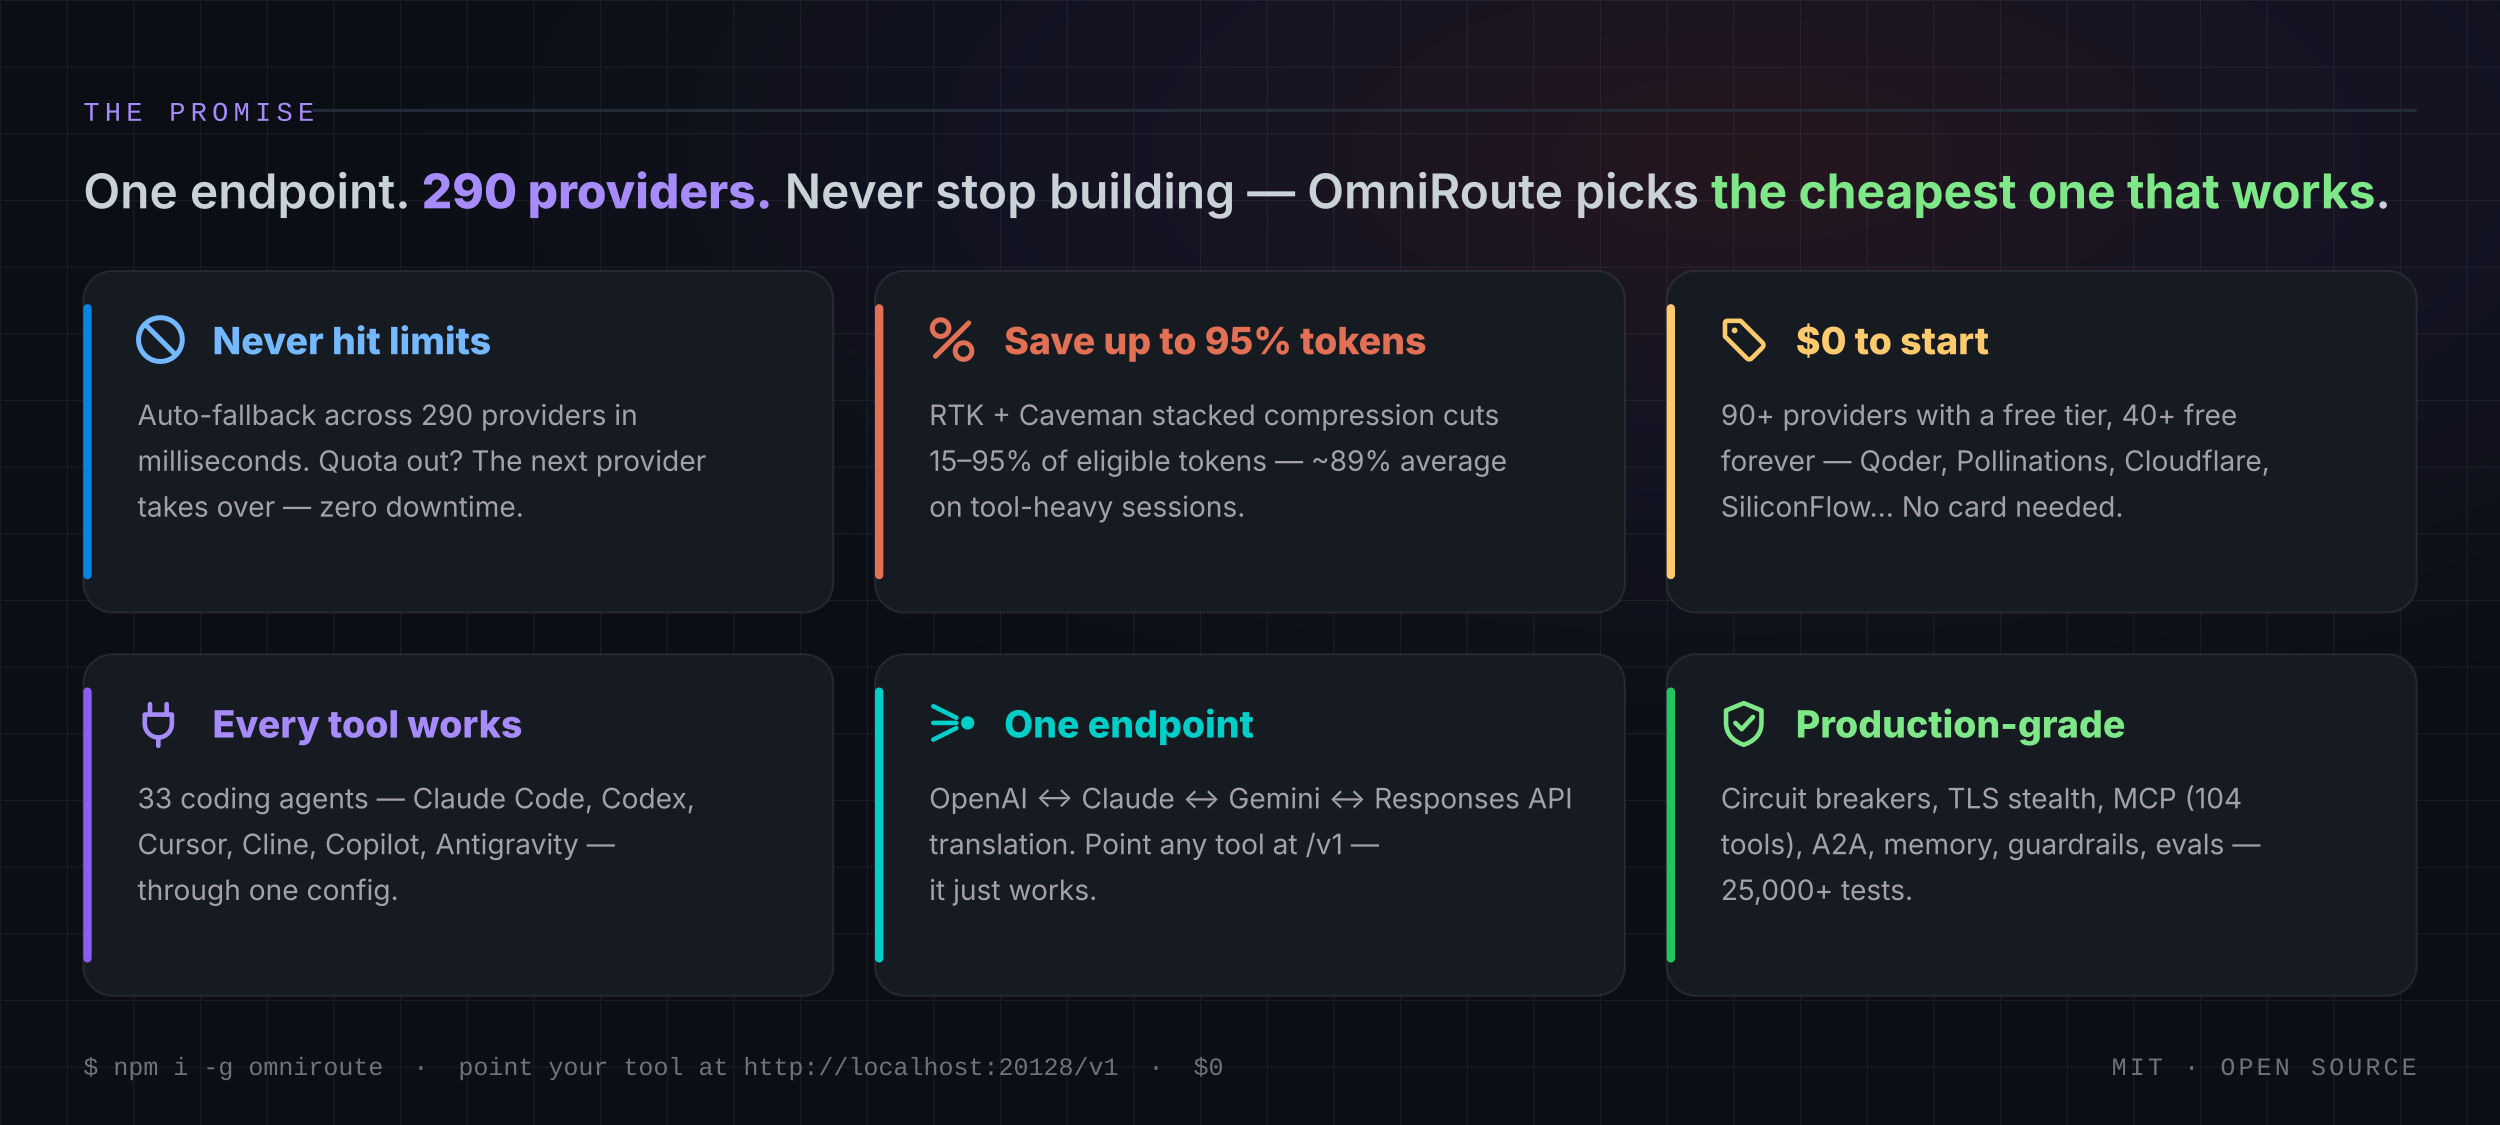
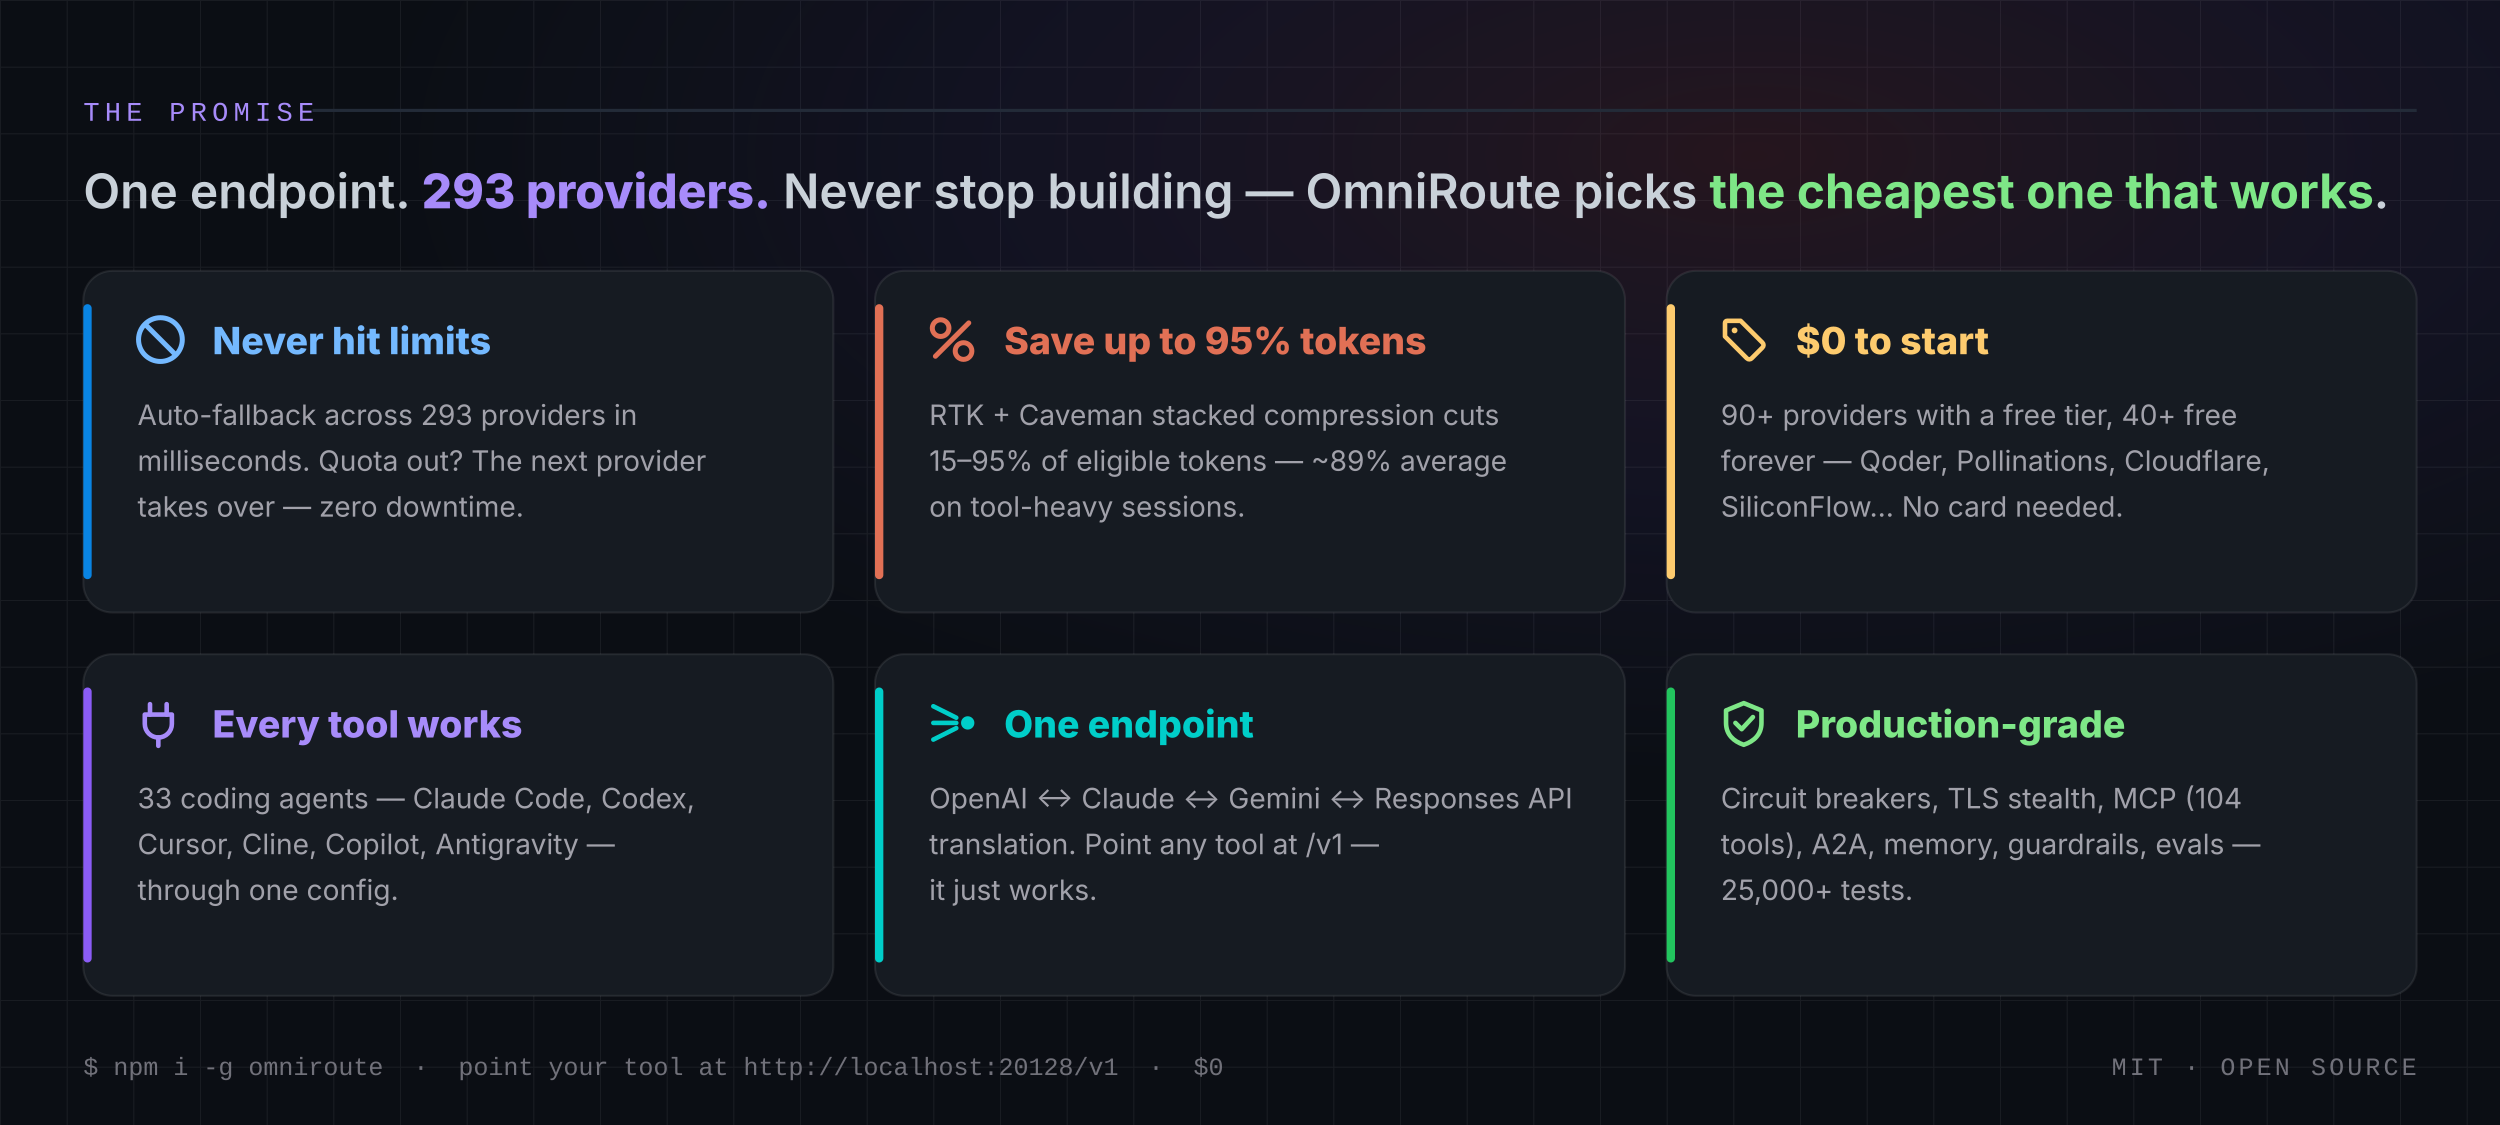
- <svg xmlns="http://www.w3.org/2000/svg" viewBox="0 0 1200 540" role="img" aria-label="The OmniRoute promise: one endpoint, 290 providers — never stop building, OmniRoute picks the cheapest one that works. Six pillars. Never hit limits: auto-fallback across 290 providers in milliseconds, quota out means the next provider takes over with zero downtime. Save up to 95 percent of tokens: RTK plus Caveman stacked compression cuts 15 to 95 percent of eligible tokens, about 89 percent average on tool-heavy sessions. Zero dollars to start: 90+ providers with a free tier, 40+ free forever — Qoder, Pollinations, Cloudflare, SiliconFlow — no card needed. Every tool works: 33 coding agents including Claude Code, Codex, Cursor, Cline, Copilot and Antigravity through one config. One endpoint: OpenAI, Claude, Gemini and Responses API translation — point any tool at /v1 and it just works. Production-grade: circuit breakers, TLS stealth, MCP with 104 tools, A2A, memory, guardrails, evals — 25,000+ tests.">
+ <svg xmlns="http://www.w3.org/2000/svg" viewBox="0 0 1200 540" role="img" aria-label="The OmniRoute promise: one endpoint, 293 providers — never stop building, OmniRoute picks the cheapest one that works. Six pillars. Never hit limits: auto-fallback across 293 providers in milliseconds, quota out means the next provider takes over with zero downtime. Save up to 95 percent of tokens: RTK plus Caveman stacked compression cuts 15 to 95 percent of eligible tokens, about 89 percent average on tool-heavy sessions. Zero dollars to start: 90+ providers with a free tier, 40+ free forever — Qoder, Pollinations, Cloudflare, SiliconFlow — no card needed. Every tool works: 33 coding agents including Claude Code, Codex, Cursor, Cline, Copilot and Antigravity through one config. One endpoint: OpenAI, Claude, Gemini and Responses API translation — point any tool at /v1 and it just works. Production-grade: circuit breakers, TLS stealth, MCP with 105 tools, A2A, memory, guardrails, evals — 25,000+ tests.">
  <defs>
    <pattern id="gridPaperP" width="32" height="32" patternUnits="userSpaceOnUse">
      <path d="M 32 0 L 0 0 0 32" fill="none" stroke="#ffffff" stroke-opacity="0.06" stroke-width="1" />
    </pattern>
    <radialGradient id="bgGlowP" cx="70%" cy="14%" r="55%">
      <stop offset="0%" stop-color="#e54d5e" stop-opacity="0.12" />
      <stop offset="55%" stop-color="#8b5cf6" stop-opacity="0.06" />
      <stop offset="100%" stop-color="#6366f1" stop-opacity="0" />
    </radialGradient>
  </defs>
  <rect width="1200" height="540" fill="#0b0e14" />
  <rect width="1200" height="540" fill="url(#gridPaperP)" />
  <rect width="1200" height="540" fill="url(#bgGlowP)" />
  <g>
    <text x="40" y="58" font-family="Consolas, 'Courier New', monospace" font-size="13" letter-spacing="2.5" fill="#a78bfa">THE PROMISE</text>
    <line x1="150" y1="53" x2="1160" y2="53" stroke="#232b38" stroke-width="1.5" />
  </g>
  <g>
-     <text x="40" y="100" font-family="Inter, 'Segoe UI', Arial, Helvetica, system-ui, sans-serif" font-size="23" font-weight="600" fill="#c9d1d9">One endpoint. <tspan fill="#a78bfa" font-weight="800">290 providers.</tspan> Never stop building — OmniRoute picks <tspan fill="#7ee787" font-weight="700">the cheapest one that works</tspan>.</text>
+     <text x="40" y="100" font-family="Inter, 'Segoe UI', Arial, Helvetica, system-ui, sans-serif" font-size="23" font-weight="600" fill="#c9d1d9">One endpoint. <tspan fill="#a78bfa" font-weight="800">293 providers.</tspan> Never stop building — OmniRoute picks <tspan fill="#7ee787" font-weight="700">the cheapest one that works</tspan>.</text>
  </g>
  <g font-family="Inter, 'Segoe UI', Arial, Helvetica, system-ui, sans-serif">
    <g>
      <rect x="40" y="130" width="360" height="164" rx="14" fill="#161b22" stroke="#ffffff" stroke-opacity="0.08" stroke-width="1" />
      <rect x="40" y="130" width="360" height="164" rx="14" fill="none" stroke="#74b9ff" stroke-width="1.5" opacity="0">
        <animate attributeName="opacity" values="0;0.9;0;0" keyTimes="0;0.055;0.12;1" dur="12s" begin="3s" repeatCount="indefinite" />
      </rect>
      <rect x="40" y="146" width="4" height="132" rx="2" fill="#0984e3" />
      <g transform="translate(66,152)" stroke="#74b9ff" stroke-width="2.4" fill="none" stroke-linecap="round">
        <circle cx="11" cy="11" r="10.5" />
        <line x1="3.9" y1="3.9" x2="18.1" y2="18.1" />
      </g>
      <text x="102" y="170" font-size="18" font-weight="800" fill="#74b9ff">Never hit limits</text>
-       <text x="66" y="204" font-size="13.5" fill="#a1a1aa">Auto-fallback across 290 providers in</text>
+       <text x="66" y="204" font-size="13.5" fill="#a1a1aa">Auto-fallback across 293 providers in</text>
      <text x="66" y="226" font-size="13.5" fill="#a1a1aa">milliseconds. Quota out? The next provider</text>
      <text x="66" y="248" font-size="13.5" fill="#a1a1aa">takes over — zero downtime.</text>
    </g>
    <g>
      <rect x="420" y="130" width="360" height="164" rx="14" fill="#161b22" stroke="#ffffff" stroke-opacity="0.08" stroke-width="1" />
      <rect x="420" y="130" width="360" height="164" rx="14" fill="none" stroke="#e17055" stroke-width="1.5" opacity="0">
        <animate attributeName="opacity" values="0;0;0.9;0;0" keyTimes="0;0.167;0.222;0.287;1" dur="12s" begin="3s" repeatCount="indefinite" />
      </rect>
      <rect x="420" y="146" width="4" height="132" rx="2" fill="#e17055" />
      <g transform="translate(446,152)" stroke="#e17055" stroke-width="2.4" fill="none" stroke-linecap="round">
        <circle cx="5.5" cy="5.5" r="4" />
        <circle cx="16.5" cy="16.5" r="4" />
        <line x1="19" y1="3" x2="3" y2="19" />
      </g>
      <text x="482" y="170" font-size="18" font-weight="800" fill="#e17055">Save up to 95% tokens</text>
      <text x="446" y="204" font-size="13.5" fill="#a1a1aa">RTK + Caveman stacked compression cuts</text>
      <text x="446" y="226" font-size="13.5" fill="#a1a1aa">15–95% of eligible tokens — ~89% average</text>
      <text x="446" y="248" font-size="13.5" fill="#a1a1aa">on tool-heavy sessions.</text>
    </g>
    <g>
      <rect x="800" y="130" width="360" height="164" rx="14" fill="#161b22" stroke="#ffffff" stroke-opacity="0.08" stroke-width="1" />
      <rect x="800" y="130" width="360" height="164" rx="14" fill="none" stroke="#fdcb6e" stroke-width="1.5" opacity="0">
        <animate attributeName="opacity" values="0;0;0.9;0;0" keyTimes="0;0.334;0.389;0.454;1" dur="12s" begin="3s" repeatCount="indefinite" />
      </rect>
      <rect x="800" y="146" width="4" height="132" rx="2" fill="#fdcb6e" />
      <g transform="translate(826,152)" stroke="#fdcb6e" stroke-width="2.2" fill="none" stroke-linecap="round" stroke-linejoin="round">
        <path d="M 2,9.5 L 2,3 A 1,1 0 0 1 3,2 L 9.5,2 L 20,12.5 A 1.6,1.6 0 0 1 20,14.8 L 14.8,20 A 1.6,1.6 0 0 1 12.5,20 Z" />
        <circle cx="6.6" cy="6.6" r="1.4" fill="#fdcb6e" stroke="none" />
      </g>
      <text x="862" y="170" font-size="18" font-weight="800" fill="#fdcb6e">$0 to start</text>
      <text x="826" y="204" font-size="13.5" fill="#a1a1aa">90+ providers with a free tier, 40+ free</text>
      <text x="826" y="226" font-size="13.5" fill="#a1a1aa">forever — Qoder, Pollinations, Cloudflare,</text>
      <text x="826" y="248" font-size="13.5" fill="#a1a1aa">SiliconFlow… No card needed.</text>
    </g>
    <g>
      <rect x="40" y="314" width="360" height="164" rx="14" fill="#161b22" stroke="#ffffff" stroke-opacity="0.08" stroke-width="1" />
      <rect x="40" y="314" width="360" height="164" rx="14" fill="none" stroke="#a78bfa" stroke-width="1.5" opacity="0">
        <animate attributeName="opacity" values="0;0;0.9;0;0" keyTimes="0;0.5;0.555;0.62;1" dur="12s" begin="3s" repeatCount="indefinite" />
      </rect>
      <rect x="40" y="330" width="4" height="132" rx="2" fill="#8b5cf6" />
      <g transform="translate(66,336)" stroke="#a78bfa" stroke-width="2.2" fill="none" stroke-linecap="round" stroke-linejoin="round">
        <path d="M 6,2 L 6,7 M 14,2 L 14,7" />
        <path d="M 3.5,7 L 16.5,7 L 16.5,11.5 A 6.5,6.5 0 0 1 10,18 A 6.5,6.5 0 0 1 3.5,11.5 Z" />
        <path d="M 10,18 L 10,22" />
      </g>
      <text x="102" y="354" font-size="18" font-weight="800" fill="#a78bfa">Every tool works</text>
      <text x="66" y="388" font-size="13.5" fill="#a1a1aa">33 coding agents — Claude Code, Codex,</text>
      <text x="66" y="410" font-size="13.5" fill="#a1a1aa">Cursor, Cline, Copilot, Antigravity —</text>
      <text x="66" y="432" font-size="13.5" fill="#a1a1aa">through one config.</text>
    </g>
    <g>
      <rect x="420" y="314" width="360" height="164" rx="14" fill="#161b22" stroke="#ffffff" stroke-opacity="0.08" stroke-width="1" />
      <rect x="420" y="314" width="360" height="164" rx="14" fill="none" stroke="#00cec9" stroke-width="1.5" opacity="0">
        <animate attributeName="opacity" values="0;0;0.9;0;0" keyTimes="0;0.667;0.722;0.787;1" dur="12s" begin="3s" repeatCount="indefinite" />
      </rect>
      <rect x="420" y="330" width="4" height="132" rx="2" fill="#00cec9" />
      <g transform="translate(446,336)" stroke="#00cec9" stroke-width="2.2" fill="none" stroke-linecap="round">
        <path d="M 2,3 L 13,8.5 M 2,11 L 13,11 M 2,19 L 13,13.5" />
        <circle cx="18.5" cy="11" r="3.2" fill="#00cec9" stroke="none" />
      </g>
      <text x="482" y="354" font-size="18" font-weight="800" fill="#00cec9">One endpoint</text>
      <text x="446" y="388" font-size="13.5" fill="#a1a1aa">OpenAI ↔ Claude ↔ Gemini ↔ Responses API</text>
      <text x="446" y="410" font-size="13.5" fill="#a1a1aa">translation. Point any tool at /v1 —</text>
      <text x="446" y="432" font-size="13.5" fill="#a1a1aa">it just works.</text>
    </g>
    <g>
      <rect x="800" y="314" width="360" height="164" rx="14" fill="#161b22" stroke="#ffffff" stroke-opacity="0.08" stroke-width="1" />
      <rect x="800" y="314" width="360" height="164" rx="14" fill="none" stroke="#7ee787" stroke-width="1.5" opacity="0">
        <animate attributeName="opacity" values="0;0;0.9;0;0" keyTimes="0;0.834;0.889;0.954;1" dur="12s" begin="3s" repeatCount="indefinite" />
      </rect>
      <rect x="800" y="330" width="4" height="132" rx="2" fill="#22c55e" />
      <g transform="translate(826,336)" stroke="#7ee787" stroke-width="2.2" fill="none" stroke-linecap="round" stroke-linejoin="round">
        <path d="M 11,1.5 L 19.5,5 L 19.5,11 C 19.5,16.5 16,19.8 11,21.5 C 6,19.8 2.5,16.5 2.5,11 L 2.5,5 Z" />
        <path d="M 7,11 L 10,14 L 15.4,8.2" />
      </g>
      <text x="862" y="354" font-size="18" font-weight="800" fill="#7ee787">Production-grade</text>
      <text x="826" y="388" font-size="13.5" fill="#a1a1aa">Circuit breakers, TLS stealth, MCP (104</text>
      <text x="826" y="410" font-size="13.5" fill="#a1a1aa">tools), A2A, memory, guardrails, evals —</text>
      <text x="826" y="432" font-size="13.5" fill="#a1a1aa">25,000+ tests.</text>
    </g>
  </g>
  <g>
    <text x="40" y="516" font-family="Consolas, 'Courier New', monospace" font-size="12" fill="#71717a">$ npm i -g omniroute  ·  point your tool at http://localhost:20128/v1  ·  $0</text>
    <text x="1160" y="516" text-anchor="end" font-family="Consolas, 'Courier New', monospace" font-size="12" letter-spacing="1.5" fill="#71717a">MIT · OPEN SOURCE</text>
  </g>
</svg>
